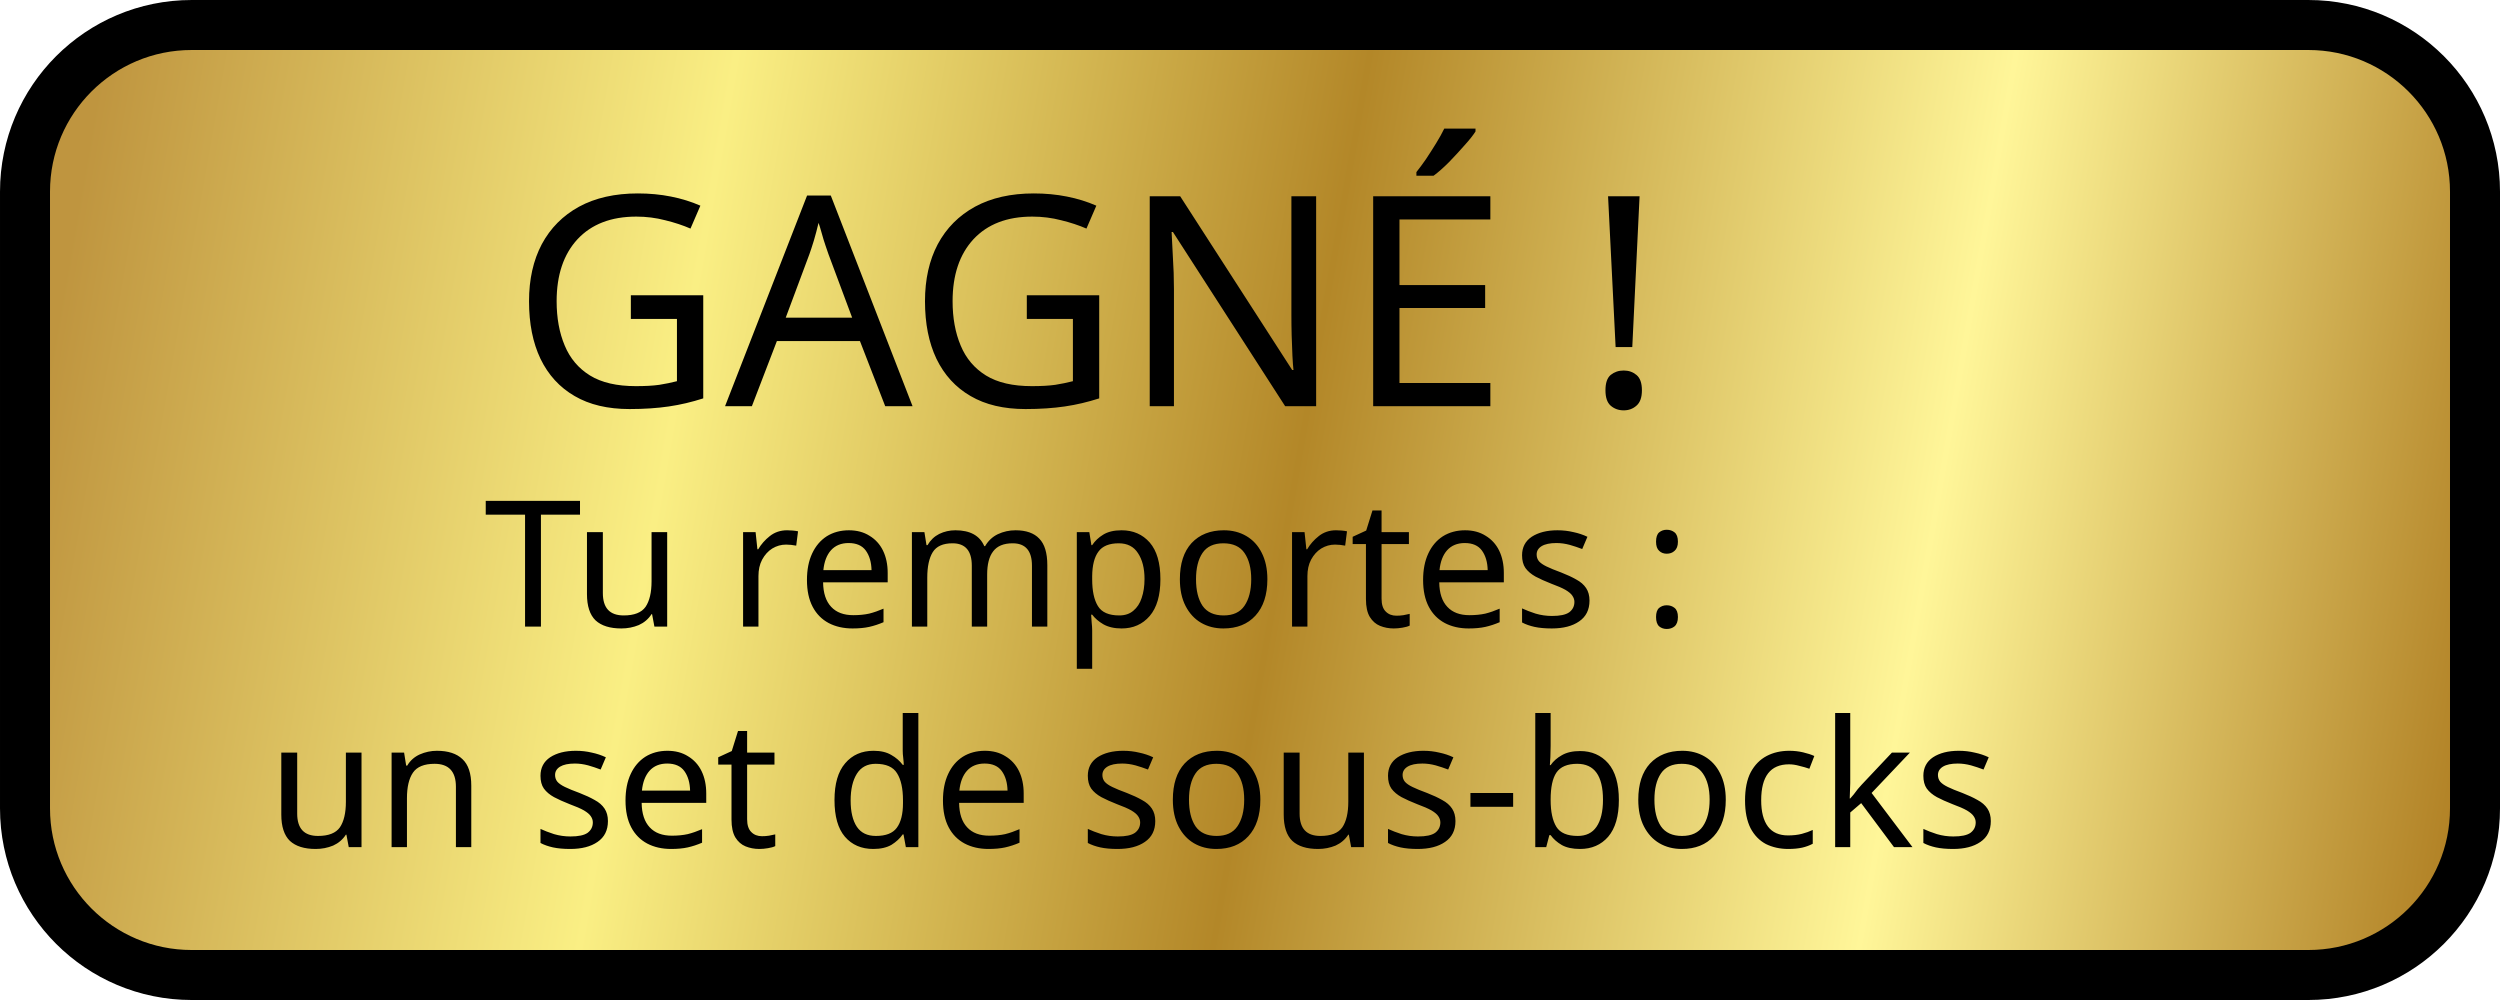
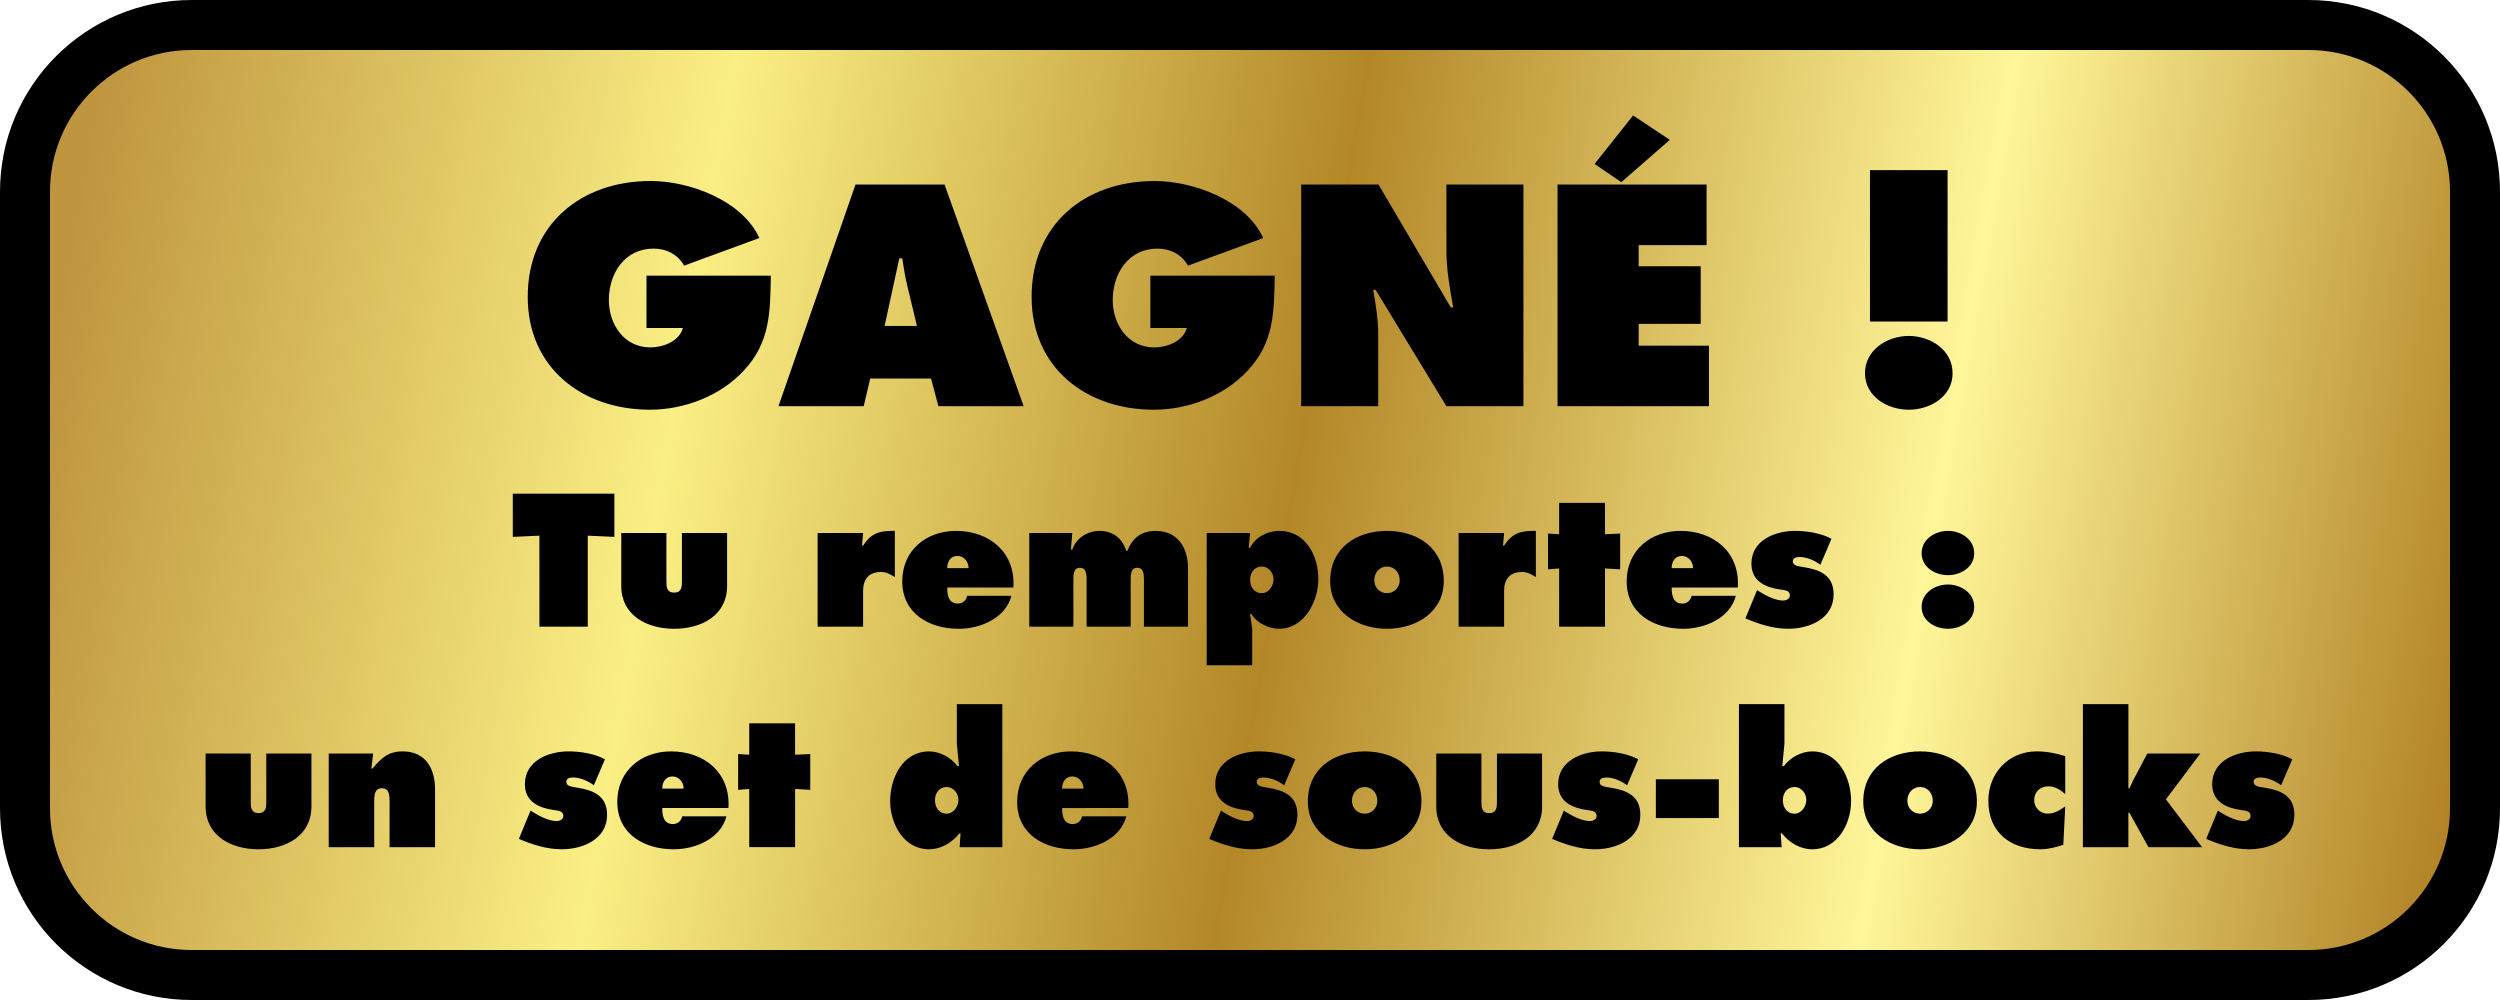
<svg xmlns="http://www.w3.org/2000/svg" xmlns:xlink="http://www.w3.org/1999/xlink" width="150mm" height="60mm" viewBox="0 0 150 60" version="1.1" id="svg1">
  <defs id="defs1">
    <linearGradient id="linearGradient3638">
      <stop style="stop-color:#bf953f;stop-opacity:1;" offset="0" id="stop3634" />
      <stop style="stop-color:#faef84;stop-opacity:1;" offset="0.25" id="stop3642" />
      <stop style="stop-color:#b38728;stop-opacity:1;" offset="0.5" id="stop3644" />
      <stop style="stop-color:#fff699;stop-opacity:1;" offset="0.755" id="stop8004" />
      <stop style="stop-color:#ab781c;stop-opacity:1;" offset="1" id="stop3636" />
    </linearGradient>
    <linearGradient xlink:href="#linearGradient3638" id="linearGradient2" x1="22.145" y1="86.48" x2="82.082" y2="97.543" gradientUnits="userSpaceOnUse" gradientTransform="matrix(2.452574,0,0,2.576271,-41.9445,-64.75368)" />
  </defs>
  <g id="layer1" transform="translate(-10.86773,-128.0427)">
    <rect style="fill:url(#linearGradient2);stroke:#000000;stroke-width:3;stroke-dasharray:none;stroke-opacity:1" id="rect1" width="147" height="57" x="12.368" y="129.543" rx="10" ry="10" />
-     <text xml:space="preserve" style="font-style:normal;font-variant:normal;font-weight:normal;font-stretch:normal;font-size:10.583px;line-height:125%;font-family:'Futura Extra';-inkscape-font-specification:'Futura Extra';text-align:center;text-anchor:middle;fill:#000000;fill-opacity:1;stroke:none;stroke-width:4;stroke-dasharray:none;stroke-opacity:1" x="85.735" y="152.414" id="text1">
-       <tspan id="tspan1" style="font-style:normal;font-variant:normal;font-weight:normal;font-stretch:normal;font-size:17.639px;font-family:'Futura Extra';-inkscape-font-specification:'Futura Extra';fill:#000000;fill-opacity:1;stroke:none;stroke-width:4" x="85.735" y="152.414" dx="0 0 0 0 0 -0.286">GAGNÉ !</tspan>
-       <tspan style="font-style:normal;font-variant:normal;font-weight:normal;font-stretch:normal;font-size:10.583px;font-family:'Futura Extra';-inkscape-font-specification:'Futura Extra';fill:#000000;fill-opacity:1;stroke:none;stroke-width:4" x="85.735" y="165.643" id="tspan3">Tu remportes :</tspan>
-       <tspan style="font-style:normal;font-variant:normal;font-weight:normal;font-stretch:normal;font-size:10.583px;font-family:'Futura Extra';-inkscape-font-specification:'Futura Extra';fill:#000000;fill-opacity:1;stroke:none;stroke-width:4" x="85.735" y="178.872" id="tspan2">un set de sous-bocks</tspan>
-     </text>
+     <g id="text1" style="font-size:10.583px;line-height:125%;font-family:'Futura Extra';-inkscape-font-specification:'Futura Extra';text-align:center;text-anchor:middle;stroke-width:4" aria-label="GAGNÉ !&#10;Tu remportes :&#10;un set de sous-bocks">
+       <path style="font-size:17.639px" d="m 49.657,144.582 v 3.14 h 2.187 c -0.229,0.811 -1.199,1.164 -1.958,1.164 -1.57,0 -2.487,-1.376 -2.487,-2.84 0,-1.605 0.953,-3.087 2.681,-3.087 0.776,0 1.464,0.353 1.834,1.023 l 4.516,-1.658 c -1.041,-2.275 -4.216,-3.422 -6.526,-3.422 -4.18,0 -7.373,2.611 -7.373,6.95 0,4.269 3.281,6.773 7.338,6.773 2.064,0 4.233,-0.829 5.644,-2.364 1.57,-1.693 1.57,-3.51 1.605,-5.68 z m 13.423,6.174 h 3.651 l 0.441,1.658 h 5.115 l -4.745,-13.3 h -5.345 l -4.621,13.3 h 5.115 z m 0.864,-3.157 0.882,-4.057 h 0.176 c 0.088,0.564 0.176,1.147 0.318,1.711 l 0.564,2.346 z m 15.946,-3.016 v 3.14 h 2.187 c -0.229,0.811 -1.199,1.164 -1.958,1.164 -1.57,0 -2.487,-1.376 -2.487,-2.84 0,-1.605 0.953,-3.087 2.681,-3.087 0.776,0 1.464,0.353 1.834,1.023 l 4.516,-1.658 c -1.041,-2.275 -4.216,-3.422 -6.526,-3.422 -4.18,0 -7.373,2.611 -7.373,6.95 0,4.269 3.281,6.773 7.338,6.773 2.064,0 4.233,-0.829 5.644,-2.364 1.57,-1.693 1.57,-3.51 1.605,-5.68 z m 9.049,7.832 h 4.621 v -4.322 c 0,-0.882 -0.141,-1.746 -0.3,-2.663 h 0.141 l 4.251,6.985 h 4.621 v -13.3 h -4.621 v 3.986 c 0,1.129 0.212,2.275 0.406,3.387 h -0.141 l -4.339,-7.373 h -4.639 z m 15.381,0 h 9.084 v -3.634 h -4.216 v -1.305 h 3.722 v -3.457 h -3.722 v -1.27 h 4.075 v -3.634 h -8.943 z m 4.533,-17.445 -2.311,2.91 1.605,1.094 2.91,-2.54 z m 18.87,12.365 v -9.084 h -4.657 v 9.084 z m -2.328,0.864 c -1.288,0 -2.628,0.829 -2.628,2.24 0,1.393 1.341,2.187 2.628,2.187 1.288,0 2.628,-0.794 2.628,-2.187 0,-1.411 -1.341,-2.24 -2.628,-2.24 z" id="path1" />
+       <path d="m 41.635,160.256 1.598,-0.074 v 5.461 h 2.9 v -5.461 l 1.598,0.074 v -2.593 h -6.096 z m 6.509,-0.233 v 3.175 c 0,1.778 1.545,2.572 3.175,2.572 1.63,0 3.175,-0.794 3.175,-2.572 v -3.175 H 51.784 v 2.9 c 0,0.328 -0.021,0.677 -0.466,0.677 -0.444,0 -0.466,-0.349 -0.466,-0.677 v -2.9 z m 16.415,-0.127 c -0.921,-0.021 -1.418,0.138 -1.905,0.878 h -0.064 l 0.064,-0.751 h -2.73 v 5.62 h 2.73 v -2.159 c 0,-0.699 0.36,-1.122 1.069,-1.122 0.349,0 0.55,0.138 0.836,0.307 z m 7.112,3.397 c 0.138,-2.106 -1.439,-3.397 -3.44,-3.397 -1.789,0 -3.228,1.164 -3.228,3.027 0,1.937 1.619,2.847 3.387,2.847 1.291,0 2.805,-0.624 3.164,-1.979 h -2.656 c -0.053,0.265 -0.265,0.466 -0.55,0.466 -0.571,0 -0.646,-0.508 -0.646,-0.963 z m -3.969,-1.164 c 0,-0.392 0.201,-0.73 0.614,-0.73 0.392,0 0.667,0.349 0.667,0.73 z m 7.504,-2.106 h -2.582 v 5.62 h 2.646 v -2.783 c 0,-0.328 0,-0.751 0.392,-0.751 0.402,0 0.402,0.423 0.402,0.751 v 2.783 h 2.646 v -2.783 c 0,-0.328 0,-0.751 0.392,-0.751 0.402,0 0.402,0.423 0.402,0.751 v 2.783 h 2.646 v -3.492 c 0,-1.217 -0.593,-2.254 -1.937,-2.254 -0.868,0 -1.386,0.413 -1.704,1.196 h -0.064 c -0.243,-0.762 -0.804,-1.196 -1.609,-1.196 -0.72,0 -1.408,0.434 -1.63,1.122 h -0.085 z m 11.366,2.011 c 0.413,0 0.709,0.381 0.709,0.773 0,0.381 -0.286,0.826 -0.709,0.826 -0.455,0 -0.698,-0.381 -0.698,-0.804 0,-0.413 0.243,-0.794 0.698,-0.794 z m -0.698,-2.011 H 83.27 v 7.937 h 2.73 v -2.191 l -0.127,-0.9 h 0.074 c 0.307,0.55 1.048,0.9 1.662,0.9 1.535,0 2.36,-1.662 2.36,-2.984 0,-1.408 -0.762,-2.889 -2.339,-2.889 -0.709,0 -1.45,0.37 -1.757,1.016 h -0.085 z m 8.213,-0.127 c -1.852,0 -3.408,1.037 -3.408,3.006 0,1.863 1.651,2.868 3.408,2.868 1.757,0 3.408,-1.005 3.408,-2.868 0,-1.968 -1.556,-3.006 -3.408,-3.006 z m 0,2.138 c 0.455,0 0.762,0.37 0.762,0.826 0,0.445 -0.339,0.773 -0.762,0.773 -0.423,0 -0.762,-0.328 -0.762,-0.773 0,-0.455 0.307,-0.826 0.762,-0.826 z m 8.932,-2.138 c -0.921,-0.021 -1.418,0.138 -1.905,0.878 h -0.064 l 0.064,-0.751 h -2.73 v 5.62 h 2.73 v -2.159 c 0,-0.699 0.36,-1.122 1.069,-1.122 0.349,0 0.55,0.138 0.836,0.307 z m 4.149,-1.683 h -2.752 v 1.884 l -0.667,-0.042 v 2.148 l 0.667,-0.053 v 3.492 h 2.752 v -3.492 l 0.91,0.053 v -2.148 l -0.91,0.042 z m 7.969,5.08 c 0.138,-2.106 -1.439,-3.397 -3.44,-3.397 -1.789,0 -3.228,1.164 -3.228,3.027 0,1.937 1.619,2.847 3.387,2.847 1.291,0 2.805,-0.624 3.164,-1.979 h -2.656 c -0.053,0.265 -0.265,0.466 -0.55,0.466 -0.572,0 -0.646,-0.508 -0.646,-0.963 z m -3.969,-1.164 c 0,-0.392 0.201,-0.73 0.614,-0.73 0.392,0 0.667,0.349 0.667,0.73 z m 4.424,3.016 c 0.815,0.349 1.683,0.624 2.572,0.624 1.27,0 2.72,-0.603 2.72,-2.064 0,-1.132 -0.794,-1.471 -1.767,-1.63 -0.381,-0.064 -0.677,-0.085 -0.677,-0.36 0,-0.201 0.222,-0.254 0.392,-0.254 0.445,0 0.91,0.212 1.259,0.466 l 0.667,-1.556 c -0.614,-0.339 -1.482,-0.476 -2.18,-0.476 -1.206,0 -2.625,0.561 -2.625,1.968 0,1.058 0.847,1.429 1.757,1.556 0.222,0.032 0.55,0.042 0.55,0.349 0,0.212 -0.222,0.307 -0.402,0.307 -0.466,0 -1.016,-0.286 -1.397,-0.519 l -0.169,-0.106 z m 12.15,-2.032 c -0.773,0 -1.577,0.497 -1.577,1.344 0,0.836 0.804,1.312 1.577,1.312 0.773,0 1.577,-0.476 1.577,-1.312 0,-0.847 -0.804,-1.344 -1.577,-1.344 z m 0,-3.217 c -0.773,0 -1.577,0.497 -1.577,1.344 0,0.836 0.804,1.312 1.577,1.312 0.773,0 1.577,-0.476 1.577,-1.312 0,-0.847 -0.804,-1.344 -1.577,-1.344 z" id="path2" />
+       <path d="m 23.204,173.253 v 3.175 c 0,1.778 1.545,2.572 3.175,2.572 1.63,0 3.175,-0.794 3.175,-2.572 v -3.175 h -2.709 v 2.9 c 0,0.328 -0.021,0.677 -0.466,0.677 -0.444,0 -0.466,-0.349 -0.466,-0.677 v -2.9 z m 10.054,0 H 30.591 v 5.62 h 2.73 v -2.741 c 0,-0.328 0,-0.794 0.455,-0.794 0.466,0 0.466,0.466 0.466,0.794 v 2.741 h 2.73 v -3.461 c 0,-1.238 -0.55,-2.286 -1.947,-2.286 -0.878,0 -1.281,0.413 -1.81,1.027 h -0.064 z m 8.742,5.122 c 0.815,0.349 1.683,0.624 2.572,0.624 1.27,0 2.72,-0.603 2.72,-2.064 0,-1.132 -0.794,-1.471 -1.767,-1.63 -0.381,-0.064 -0.677,-0.085 -0.677,-0.36 0,-0.201 0.222,-0.254 0.392,-0.254 0.444,0 0.91,0.212 1.259,0.466 l 0.667,-1.556 c -0.614,-0.339 -1.482,-0.476 -2.18,-0.476 -1.206,0 -2.625,0.561 -2.625,1.968 0,1.058 0.847,1.429 1.757,1.556 0.222,0.032 0.55,0.042 0.55,0.349 0,0.212 -0.222,0.307 -0.402,0.307 -0.466,0 -1.016,-0.286 -1.397,-0.519 l -0.169,-0.106 z m 12.573,-1.852 c 0.138,-2.106 -1.439,-3.397 -3.44,-3.397 -1.789,0 -3.228,1.164 -3.228,3.027 0,1.937 1.619,2.847 3.387,2.847 1.291,0 2.805,-0.624 3.164,-1.979 h -2.656 c -0.053,0.265 -0.265,0.466 -0.55,0.466 -0.571,0 -0.646,-0.508 -0.646,-0.963 z m -3.969,-1.164 c 0,-0.392 0.201,-0.73 0.614,-0.73 0.392,0 0.667,0.349 0.667,0.73 z m 7.969,-3.916 H 55.822 v 1.884 l -0.667,-0.042 v 2.148 l 0.667,-0.053 v 3.492 h 2.752 v -3.492 l 0.91,0.053 v -2.148 l -0.91,0.042 z m 9.091,3.821 c 0.413,0 0.709,0.381 0.709,0.773 0,0.381 -0.286,0.826 -0.709,0.826 -0.455,0 -0.698,-0.381 -0.698,-0.804 0,-0.413 0.243,-0.794 0.698,-0.794 z m 0.783,3.609 h 2.561 v -8.583 h -2.73 v 2.371 l 0.127,1.344 h -0.095 c -0.381,-0.519 -1.058,-0.878 -1.693,-0.878 -1.587,0 -2.339,1.587 -2.339,2.984 0,1.344 0.804,2.889 2.328,2.889 0.73,0 1.376,-0.392 1.831,-0.963 h 0.064 z m 10.118,-2.349 c 0.138,-2.106 -1.439,-3.397 -3.44,-3.397 -1.789,0 -3.228,1.164 -3.228,3.027 0,1.937 1.619,2.847 3.387,2.847 1.291,0 2.805,-0.624 3.164,-1.979 h -2.656 c -0.053,0.265 -0.265,0.466 -0.55,0.466 -0.571,0 -0.646,-0.508 -0.646,-0.963 z m -3.969,-1.164 c 0,-0.392 0.201,-0.73 0.614,-0.73 0.392,0 0.667,0.349 0.667,0.73 z m 8.826,3.016 c 0.815,0.349 1.683,0.624 2.572,0.624 1.27,0 2.72,-0.603 2.72,-2.064 0,-1.132 -0.794,-1.471 -1.767,-1.63 -0.381,-0.064 -0.677,-0.085 -0.677,-0.36 0,-0.201 0.222,-0.254 0.392,-0.254 0.444,0 0.91,0.212 1.259,0.466 l 0.667,-1.556 c -0.614,-0.339 -1.482,-0.476 -2.18,-0.476 -1.206,0 -2.625,0.561 -2.625,1.968 0,1.058 0.847,1.429 1.757,1.556 0.222,0.032 0.55,0.042 0.55,0.349 0,0.212 -0.222,0.307 -0.402,0.307 -0.466,0 -1.016,-0.286 -1.397,-0.519 l -0.169,-0.106 z m 9.324,-5.249 c -1.852,0 -3.408,1.037 -3.408,3.006 0,1.863 1.651,2.868 3.408,2.868 1.757,0 3.408,-1.005 3.408,-2.868 0,-1.968 -1.556,-3.006 -3.408,-3.006 z m 0,2.138 c 0.455,0 0.762,0.37 0.762,0.826 0,0.444 -0.339,0.773 -0.762,0.773 -0.423,0 -0.762,-0.328 -0.762,-0.773 0,-0.455 0.307,-0.826 0.762,-0.826 z m 4.297,-2.011 v 3.175 c 0,1.778 1.545,2.572 3.175,2.572 1.63,0 3.175,-0.794 3.175,-2.572 v -3.175 h -2.709 v 2.9 c 0,0.328 -0.021,0.677 -0.466,0.677 -0.445,0 -0.466,-0.349 -0.466,-0.677 v -2.9 z m 6.953,5.122 c 0.815,0.349 1.683,0.624 2.572,0.624 1.27,0 2.72,-0.603 2.72,-2.064 0,-1.132 -0.794,-1.471 -1.767,-1.63 -0.381,-0.064 -0.677,-0.085 -0.677,-0.36 0,-0.201 0.222,-0.254 0.392,-0.254 0.445,0 0.91,0.212 1.259,0.466 l 0.667,-1.556 c -0.614,-0.339 -1.482,-0.476 -2.18,-0.476 -1.206,0 -2.625,0.561 -2.625,1.968 0,1.058 0.847,1.429 1.757,1.556 0.222,0.032 0.55,0.042 0.55,0.349 0,0.212 -0.222,0.307 -0.402,0.307 -0.466,0 -1.016,-0.286 -1.397,-0.519 l -0.169,-0.106 z m 6.223,-1.249 h 3.778 v -2.328 h -3.778 z m 8.318,-1.863 c 0.413,0 0.709,0.381 0.709,0.773 0,0.381 -0.286,0.826 -0.709,0.826 -0.455,0 -0.699,-0.381 -0.699,-0.804 0,-0.413 0.243,-0.794 0.699,-0.794 z m -3.334,3.609 h 2.561 l -0.053,-0.836 h 0.064 c 0.455,0.572 1.101,0.963 1.831,0.963 1.524,0 2.328,-1.545 2.328,-2.889 0,-1.397 -0.751,-2.984 -2.339,-2.984 -0.635,0 -1.312,0.36 -1.693,0.878 h -0.095 l 0.127,-1.344 v -2.371 h -2.73 z m 10.869,-5.747 c -1.852,0 -3.408,1.037 -3.408,3.006 0,1.863 1.651,2.868 3.408,2.868 1.757,0 3.408,-1.005 3.408,-2.868 0,-1.968 -1.556,-3.006 -3.408,-3.006 z m 0,2.138 c 0.455,0 0.762,0.37 0.762,0.826 0,0.444 -0.339,0.773 -0.762,0.773 -0.423,0 -0.762,-0.328 -0.762,-0.773 0,-0.455 0.307,-0.826 0.762,-0.826 z m 8.71,-1.852 c -0.55,-0.18 -1.143,-0.286 -1.714,-0.286 -1.683,0 -2.9,1.302 -2.9,2.963 0,1.884 1.302,2.91 3.122,2.91 0.476,0 0.953,-0.127 1.376,-0.265 l 0.116,-2.307 c -0.318,0.222 -0.635,0.434 -1.058,0.434 -0.445,0 -0.804,-0.36 -0.804,-0.804 0,-0.508 0.36,-0.836 0.857,-0.836 0.392,0 0.72,0.222 1.005,0.466 z m 1.058,5.461 h 2.73 v -2.064 h 0.064 l 1.143,2.064 h 3.217 l -2.17,-2.868 2.064,-2.752 H 139.705 l -0.847,1.609 -0.222,0.476 h -0.064 v -5.048 h -2.73 z m 7.398,-0.497 c 0.815,0.349 1.683,0.624 2.572,0.624 1.27,0 2.72,-0.603 2.72,-2.064 0,-1.132 -0.794,-1.471 -1.767,-1.63 -0.381,-0.064 -0.677,-0.085 -0.677,-0.36 0,-0.201 0.222,-0.254 0.392,-0.254 0.445,0 0.91,0.212 1.259,0.466 l 0.667,-1.556 c -0.614,-0.339 -1.482,-0.476 -2.18,-0.476 -1.206,0 -2.625,0.561 -2.625,1.968 0,1.058 0.847,1.429 1.757,1.556 0.222,0.032 0.55,0.042 0.55,0.349 0,0.212 -0.222,0.307 -0.402,0.307 -0.466,0 -1.016,-0.286 -1.397,-0.519 l -0.169,-0.106 z" id="path3" />
+     </g>
  </g>
</svg>
